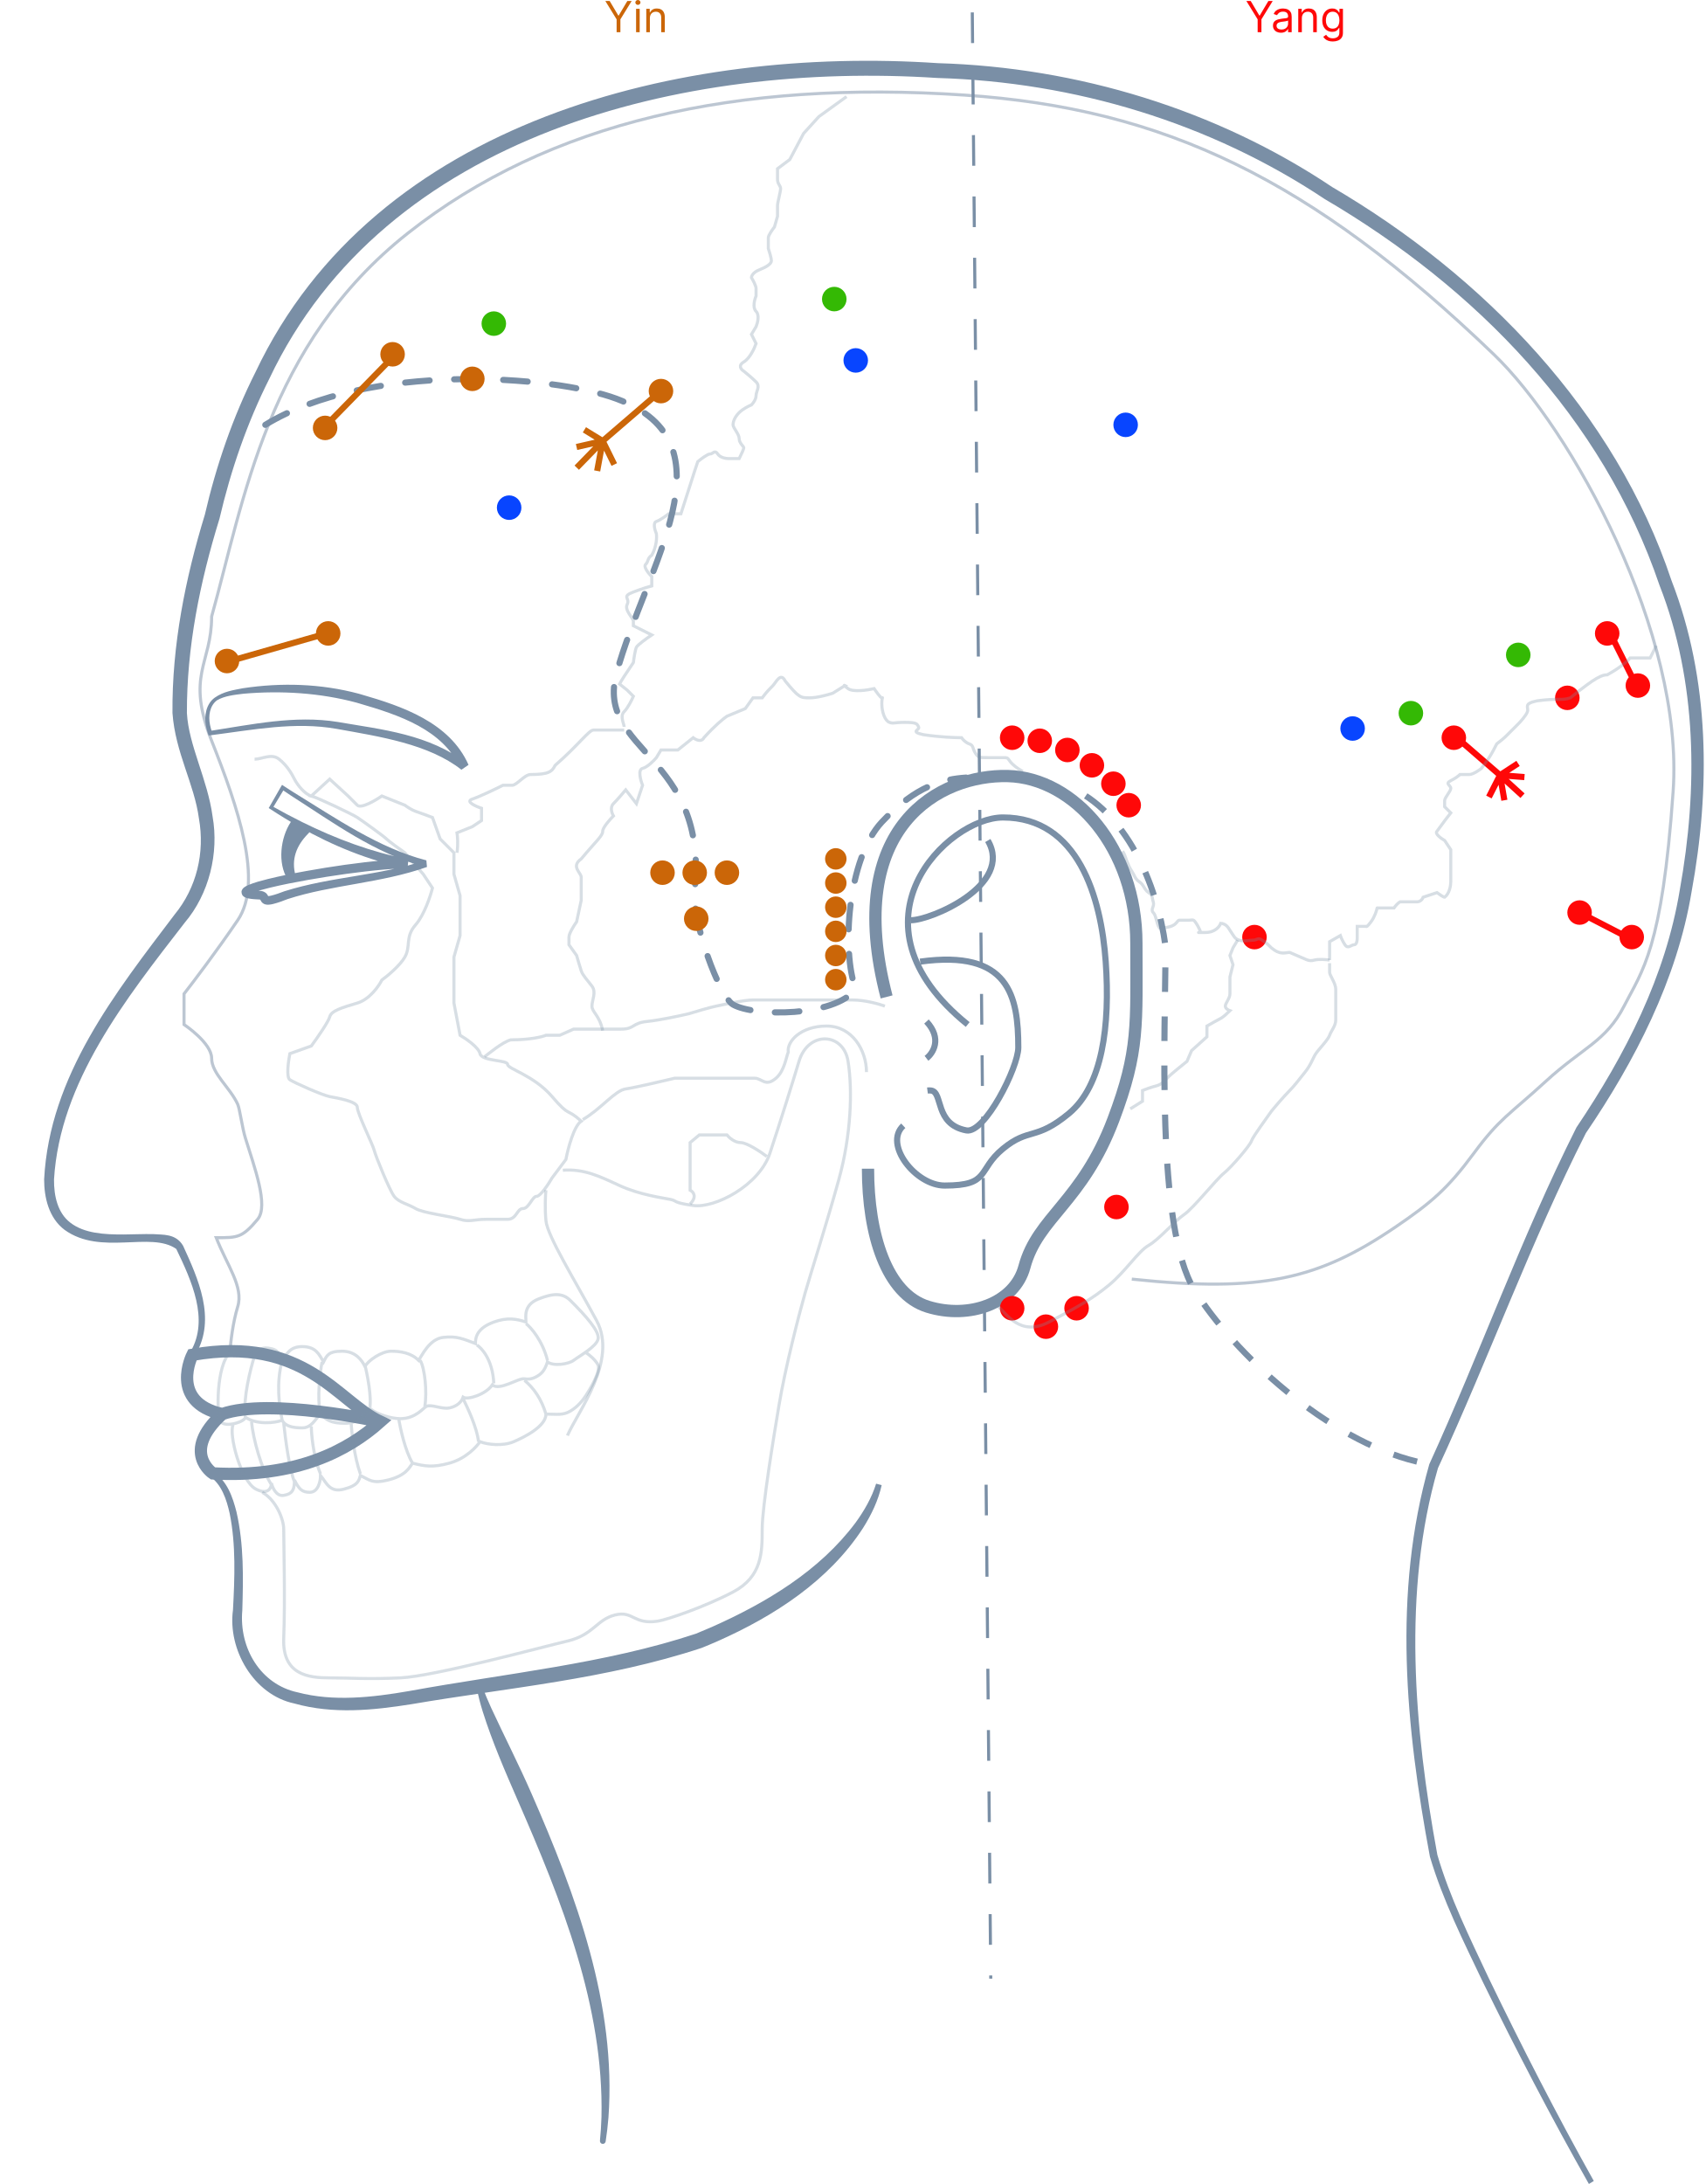
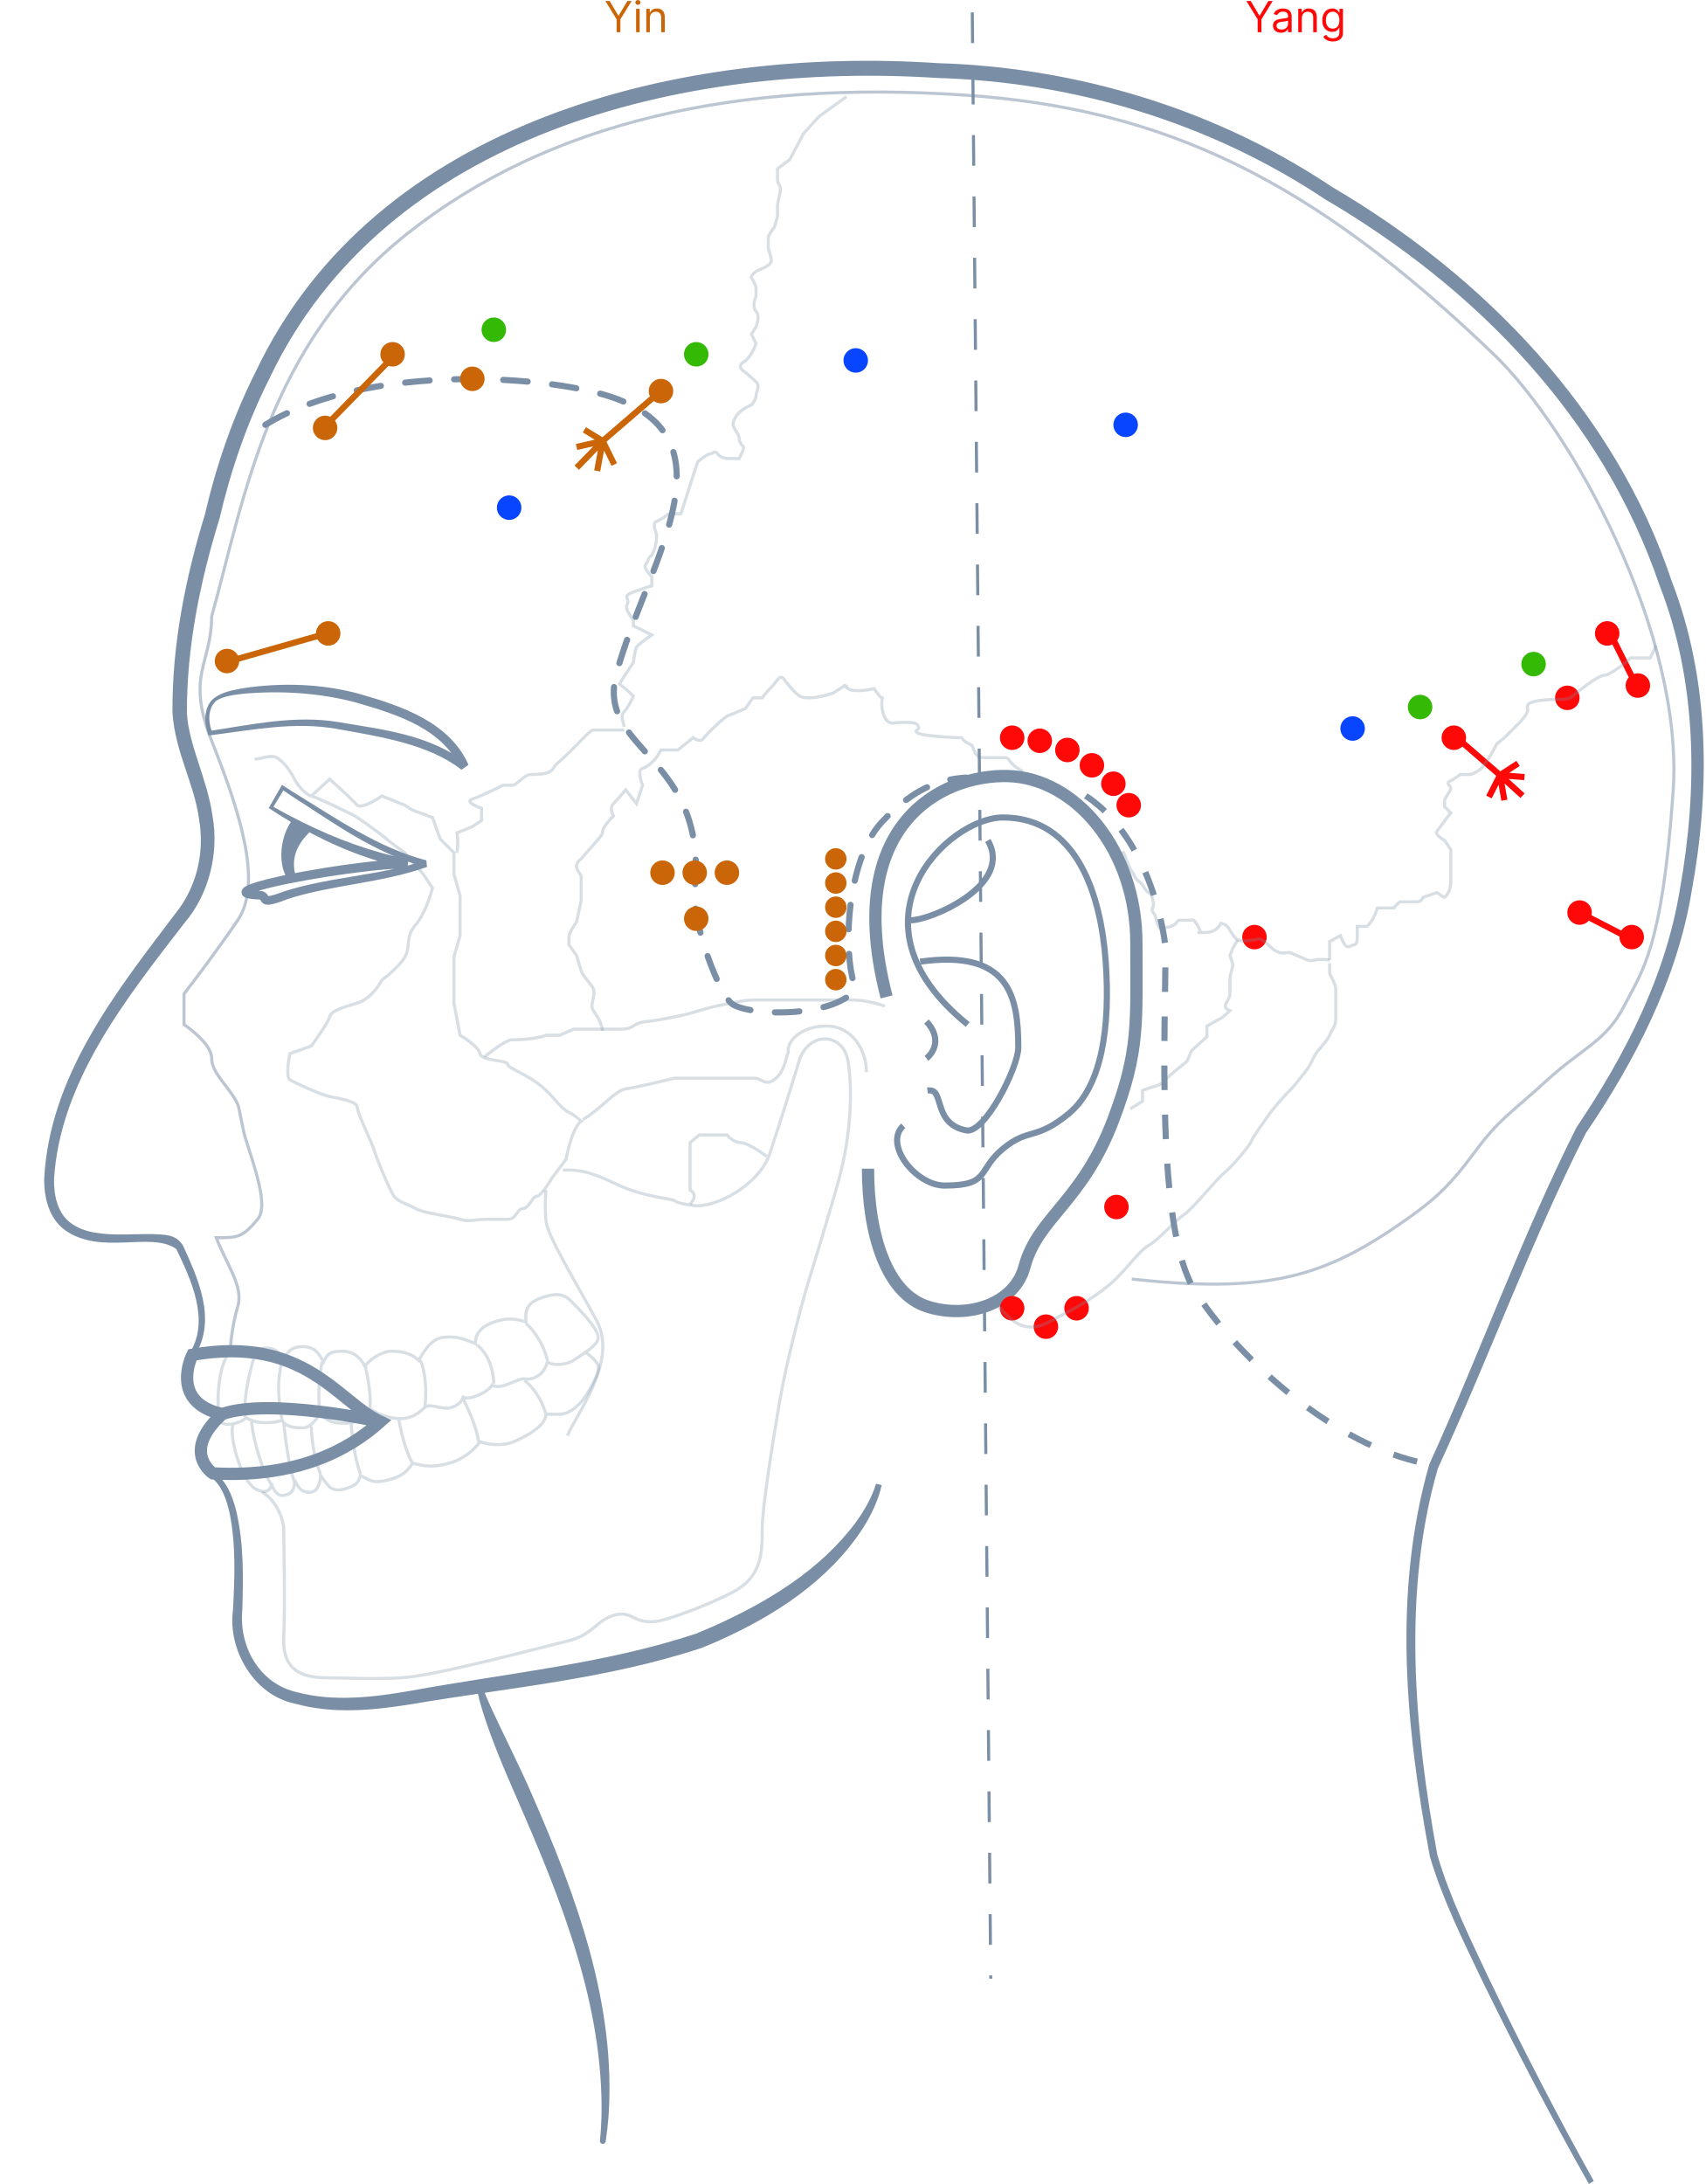
<svg xmlns="http://www.w3.org/2000/svg" width="556" height="712" viewBox="0 0 556 712" fill="none">
  <g id="Side">
    <g id="Eye organ">
      <path id="eye" d="M88.659 262.77C88.464 263.091 88.269 263.411 88.075 263.732C91.197 265.776 94.407 267.75 97.673 269.591C108.517 275.712 120.249 280.532 132.583 283.04L132.872 280.103C130.279 280.097 127.685 280.263 125.148 280.475C116.627 281.222 108.173 282.469 99.781 283.97C95.573 284.735 91.418 285.557 87.209 286.6C85.121 287.136 83.03 287.657 80.914 288.549C80.617 288.68 80.31 288.83 80.049 288.986C79.9 289.073 79.686 289.212 79.515 289.357C79.425 289.431 79.337 289.513 79.249 289.61C79.108 289.766 78.957 289.967 78.847 290.253C78.568 290.811 78.867 291.819 79.295 292.136C79.535 292.352 79.591 292.369 79.714 292.446C79.825 292.51 79.934 292.562 80.043 292.609C80.153 292.655 80.263 292.695 80.375 292.731C80.481 292.765 80.53 292.779 80.61 292.801C80.758 292.841 80.913 292.877 81.076 292.91C81.437 292.982 81.683 293.016 81.96 293.052C82.234 293.087 82.549 293.12 82.85 293.145C83.344 293.187 83.894 293.22 84.507 293.244C84.786 293.245 84.98 293.338 84.877 293.283C84.836 293.256 84.799 293.182 84.847 293.268C84.897 293.346 84.971 293.591 85.242 293.978C85.506 294.374 86.073 294.738 86.483 294.834C86.896 294.948 87.241 294.949 87.511 294.941C88.08 294.915 88.523 294.822 88.976 294.719C90.691 294.298 92.197 293.715 93.748 293.117C108.116 288.439 124.292 287.931 139.204 282.642L139.011 280.482C123.594 276.538 109.51 266.754 95.625 258.239C94.578 257.57 93.543 256.903 92.522 256.243L91.964 255.865L91.61 256.454C90.367 258.624 89.124 260.795 87.882 262.966C88.205 263.156 88.528 263.346 88.852 263.536C90.142 261.393 91.432 259.25 92.722 257.106L91.81 257.317C92.818 258.001 93.842 258.69 94.878 259.383C108.744 268.235 122.147 278.185 138.673 282.69L138.48 280.529C123.814 285.514 108.123 285.716 92.755 290.546C91.26 291.112 89.75 291.668 88.348 291.997C87.994 292.077 87.655 292.134 87.415 292.14C87.305 292.145 87.214 292.128 87.249 292.134C87.272 292.125 87.482 292.257 87.514 292.322C87.555 292.492 87.332 291.595 86.559 291.02C85.803 290.485 85.145 290.457 84.628 290.419C84.05 290.393 83.54 290.358 83.099 290.318C82.829 290.293 82.555 290.263 82.327 290.232C82.099 290.201 81.898 290.171 81.649 290.12C81.422 290.071 81.284 290.033 81.159 289.982C81.132 289.977 81.105 289.931 81.262 290.065C81.347 290.144 81.487 290.316 81.554 290.572C81.624 290.832 81.586 291.1 81.521 291.264C81.368 291.603 81.328 291.552 81.344 291.556C81.354 291.547 81.43 291.494 81.503 291.452C81.628 291.378 81.838 291.274 82.066 291.175C83.774 290.462 85.896 289.917 87.906 289.418C92.013 288.422 96.135 287.624 100.303 286.88C108.616 285.422 117.03 284.197 125.401 283.464C127.887 283.256 130.428 283.084 132.872 283.069L133.161 280.132C121.155 277.803 109.553 273.472 98.516 268.001C95.192 266.355 91.897 264.591 88.659 262.77ZM88.075 263.732L88.659 262.77L88.852 263.536L87.882 262.966L87.605 263.425L88.075 263.732Z" fill="#7A8FA6" />
      <path id="eye1" d="M100.926 271.292C99.064 269.886 97.201 268.48 95.339 267.074C95.155 267.379 94.985 267.671 94.808 267.981C91.379 273.183 90.486 281.408 93.735 286.597C93.889 286.901 94.045 287.19 94.209 287.486C95.016 287.148 95.822 286.809 96.629 286.471C96.543 286.171 96.467 285.883 96.392 285.585C94.839 280.127 96.673 275.708 100.324 271.926C100.524 271.71 100.719 271.506 100.926 271.292Z" fill="#7A8FA6" />
      <path id="eyebrow" d="M70.036 227.427C70.265 227.724 70.494 228.02 70.724 228.317C73.146 226.867 76.423 226.518 79.44 226.154C91.743 225.086 104.388 225.888 116.201 229.055C116.492 229.137 116.781 229.222 117.067 229.308C130.286 233.173 144.396 237.806 150.246 250.65L152.557 249.062C139.799 239.281 124.682 237.883 110.161 235.369C96.14 233.078 81.928 236.233 68.447 238.285L69.163 238.729C68.867 237.988 68.626 237.119 68.467 236.282C67.88 233.383 68.36 230.113 70.724 228.317C70.494 228.02 70.265 227.724 70.036 227.427C67.178 229.472 66.546 233.377 67.121 236.52C67.278 237.455 67.494 238.347 67.837 239.271L68.043 239.758L68.553 239.715C82.52 237.936 96.135 235.178 109.839 237.631C123.92 240.159 139.769 242.556 150.443 250.938L152.755 249.35C146.601 235.445 130.931 230.196 117.933 226.436C117.631 226.345 117.327 226.256 117.02 226.169C104.61 222.853 91.744 222.478 79.194 224.371C76.081 224.976 72.875 225.432 70.036 227.427ZM70.724 228.317L70.036 227.427L70.724 228.317Z" fill="#7A8FA6" />
    </g>
    <g id="Ear organ">
      <path id="Vector 6" d="M315.5 334C274 300.5 309 266.5 327 266.5C351.5 266.5 359 292.5 360.5 313.5C362 334.5 359.375 354 348.5 363C337.625 372 335.5 367.5 327 374.5C318.5 381.5 323 386.5 308 386.5C298.513 386.5 288 373 294.5 367" stroke="#7A8FA6" stroke-width="2" />
      <path id="Vector 8" d="M302.376 355.519C302.753 355.471 303.149 355.468 303.562 355.519C307.562 356.019 304.562 366.519 315.062 368.519C321.062 369.662 332 347.981 332 341.5C332 324.692 329 309.5 300 313.5" stroke="#7A8FA6" stroke-width="2" />
      <path id="ear" d="M289.062 325C274.5 269 306.852 252.461 328.562 253C350.272 253.539 370.5 276.645 370.5 307.5C370.5 333.923 371.5 342.5 363 365C352.836 391.904 338.342 396.822 334 413C330.784 424.984 315.938 430.153 302.5 426C289.062 421.847 283 402.481 283 381" stroke="#7A8FA6" stroke-width="4" />
      <path id="Vector 7" d="M297 300C303.5 300 330.562 288.519 322.062 274.019" stroke="#7A8FA6" stroke-width="2" />
      <path id="ear-part" d="M302.062 333.019C307.262 338.619 304.229 343.353 302.062 345.019" stroke="#7A8FA6" stroke-width="2" />
    </g>
    <g id="Hair lines">
      <path id="hair_line1" d="M86.5 138.5C120 118 180.099 122.229 201 130C240 144.5 210.5 184.5 201 219.5C194.04 245.143 231 246 226.5 290C225.432 300.446 234.659 325.019 239 327.5C246 331.5 272 331.5 279 322.5C274.333 310 276.3 280 287.5 268C298.7 256 307.667 254 315 253.5" stroke="#7A8FA6" stroke-width="2" stroke-linecap="round" stroke-dasharray="8 8" />
      <path id="hair_line2" d="M462 476.499C432.683 469.489 402.125 441.012 389.417 420.514C376.709 400.015 380 335.463 380 308.5C377.2 287.7 367 264.5 348.5 256.5" stroke="#7A8FA6" stroke-width="2" stroke-dasharray="8 8" />
      <path id="coronal_line" d="M317.003 4.043L323.02 645.052" stroke="#7A8FA6" stroke-dasharray="10 10" />
    </g>
    <path id="Yang" d="M406.358 0.318H407.77L410.594 5.071H410.713L413.537 0.318H414.949L411.27 6.304V10.5H410.037V6.304L406.358 0.318ZM417.634 10.679C417.15 10.679 416.71 10.588 416.316 10.405C415.922 10.22 415.608 9.953 415.376 9.605C415.144 9.254 415.028 8.83 415.028 8.332C415.028 7.895 415.115 7.54 415.287 7.268C415.459 6.993 415.69 6.778 415.978 6.622C416.266 6.466 416.585 6.35 416.933 6.274C417.284 6.195 417.637 6.132 417.991 6.085C418.455 6.026 418.832 5.981 419.12 5.951C419.412 5.918 419.624 5.863 419.756 5.787C419.892 5.711 419.96 5.578 419.96 5.389V5.349C419.96 4.859 419.826 4.478 419.558 4.206C419.292 3.934 418.89 3.798 418.349 3.798C417.789 3.798 417.35 3.921 417.032 4.166C416.714 4.411 416.49 4.673 416.361 4.952L415.247 4.554C415.446 4.09 415.711 3.729 416.043 3.47C416.377 3.208 416.742 3.026 417.136 2.923C417.534 2.817 417.925 2.764 418.31 2.764C418.555 2.764 418.837 2.794 419.155 2.854C419.476 2.91 419.786 3.028 420.085 3.207C420.386 3.386 420.636 3.656 420.835 4.017C421.034 4.378 421.134 4.862 421.134 5.469V10.5H419.96V9.466H419.901C419.821 9.632 419.688 9.809 419.503 9.998C419.317 10.187 419.07 10.348 418.762 10.48C418.454 10.613 418.078 10.679 417.634 10.679ZM417.812 9.625C418.277 9.625 418.668 9.534 418.986 9.352C419.307 9.169 419.549 8.934 419.712 8.646C419.877 8.357 419.96 8.054 419.96 7.736V6.662C419.911 6.722 419.801 6.776 419.632 6.826C419.466 6.872 419.274 6.914 419.055 6.95C418.84 6.983 418.629 7.013 418.424 7.04C418.222 7.063 418.058 7.083 417.932 7.099C417.627 7.139 417.342 7.204 417.077 7.293C416.815 7.38 416.603 7.51 416.44 7.686C416.281 7.858 416.202 8.094 416.202 8.392C416.202 8.8 416.353 9.108 416.654 9.317C416.959 9.522 417.345 9.625 417.812 9.625ZM424.448 5.906V10.5H423.275V2.864H424.409V4.057H424.508C424.687 3.669 424.959 3.357 425.323 3.122C425.688 2.884 426.159 2.764 426.735 2.764C427.252 2.764 427.705 2.87 428.093 3.082C428.48 3.291 428.782 3.609 428.997 4.037C429.213 4.461 429.32 4.998 429.32 5.648V10.5H428.147V5.727C428.147 5.127 427.991 4.66 427.68 4.325C427.368 3.987 426.941 3.818 426.397 3.818C426.023 3.818 425.688 3.899 425.393 4.062C425.101 4.224 424.871 4.461 424.702 4.773C424.533 5.084 424.448 5.462 424.448 5.906ZM434.547 13.523C433.98 13.523 433.493 13.45 433.085 13.304C432.678 13.162 432.338 12.973 432.066 12.737C431.798 12.505 431.584 12.257 431.425 11.992L432.359 11.335C432.465 11.474 432.6 11.633 432.762 11.812C432.924 11.995 433.147 12.152 433.428 12.285C433.713 12.421 434.086 12.489 434.547 12.489C435.163 12.489 435.672 12.339 436.073 12.041C436.474 11.743 436.675 11.276 436.675 10.639V9.088H436.575C436.489 9.227 436.366 9.4 436.207 9.605C436.052 9.807 435.826 9.988 435.531 10.147C435.24 10.303 434.845 10.381 434.348 10.381C433.732 10.381 433.178 10.235 432.688 9.943C432.2 9.652 431.814 9.227 431.529 8.67C431.247 8.114 431.107 7.438 431.107 6.642C431.107 5.86 431.244 5.179 431.519 4.599C431.794 4.015 432.177 3.565 432.668 3.246C433.158 2.925 433.725 2.764 434.368 2.764C434.865 2.764 435.259 2.847 435.551 3.013C435.846 3.175 436.071 3.361 436.227 3.57C436.386 3.775 436.509 3.944 436.595 4.077H436.714V2.864H437.848V10.719C437.848 11.375 437.699 11.909 437.401 12.32C437.106 12.734 436.708 13.037 436.207 13.229C435.71 13.425 435.157 13.523 434.547 13.523ZM434.507 9.327C434.978 9.327 435.375 9.219 435.7 9.004C436.025 8.788 436.272 8.478 436.441 8.074C436.61 7.67 436.695 7.186 436.695 6.622C436.695 6.072 436.612 5.586 436.446 5.165C436.28 4.745 436.035 4.415 435.71 4.176C435.385 3.938 434.984 3.818 434.507 3.818C434.01 3.818 433.596 3.944 433.264 4.196C432.936 4.448 432.689 4.786 432.523 5.21C432.361 5.634 432.28 6.105 432.28 6.622C432.28 7.152 432.363 7.621 432.528 8.029C432.697 8.433 432.946 8.752 433.274 8.984C433.606 9.212 434.017 9.327 434.507 9.327Z" fill="#FF0808" />
    <path id="Yin" d="M197.358 0.318H198.77L201.594 5.071H201.713L204.537 0.318H205.949L202.27 6.304V10.5H201.037V6.304L197.358 0.318ZM207.384 10.5V2.864H208.558V10.5H207.384ZM207.981 1.591C207.752 1.591 207.555 1.513 207.389 1.357C207.227 1.201 207.146 1.014 207.146 0.795C207.146 0.577 207.227 0.389 207.389 0.234C207.555 0.078 207.752 0 207.981 0C208.21 0 208.405 0.078 208.568 0.234C208.733 0.389 208.816 0.577 208.816 0.795C208.816 1.014 208.733 1.201 208.568 1.357C208.405 1.513 208.21 1.591 207.981 1.591ZM211.88 5.906V10.5H210.707V2.864H211.84V4.057H211.94C212.119 3.669 212.39 3.357 212.755 3.122C213.12 2.884 213.59 2.764 214.167 2.764C214.684 2.764 215.136 2.87 215.524 3.082C215.912 3.291 216.214 3.609 216.429 4.037C216.644 4.461 216.752 4.998 216.752 5.648V10.5H215.579V5.727C215.579 5.127 215.423 4.66 215.112 4.325C214.8 3.987 214.372 3.818 213.829 3.818C213.454 3.818 213.12 3.899 212.825 4.062C212.533 4.224 212.303 4.461 212.134 4.773C211.964 5.084 211.88 5.462 211.88 5.906Z" fill="#CB6608" />
    <g id="extra-lumbar-point">
-       <circle id="I-yang" cx="460" cy="232.5" r="4" fill="#34B904" />
-       <path id="H-yang" d="M499 213.5C499 215.709 497.209 217.5 495 217.5C492.791 217.5 491 215.709 491 213.5C491 211.291 492.791 209.5 495 209.5C497.209 209.5 499 211.291 499 213.5Z" fill="#34B904" />
-       <circle id="H-yin" cx="161" cy="105.5" r="4" fill="#34B904" />
-       <path id="I-yin" d="M276 97.5C276 99.709 274.209 101.5 272 101.5C269.791 101.5 268 99.709 268 97.5C268 95.291 269.791 93.5 272 93.5C274.209 93.5 276 95.291 276 97.5Z" fill="#34B904" />
+       <circle id="I-yang" cx="463" cy="230.5" r="4" fill="#34B904" />
+       <path id="H-yang" d="M504 216.5C504 218.709 502.209 220.5 500 220.5C497.791 220.5 496 218.709 496 216.5C496 214.291 497.791 212.5 500 212.5C502.209 212.5 504 214.291 504 216.5Z" fill="#34B904" />
+       <circle id="H-yin" cx="161" cy="107.5" r="4" fill="#34B904" />
+       <path id="I-yin" d="M231 115.5C231 117.709 229.209 119.5 227 119.5C224.791 119.5 223 117.709 223 115.5C223 113.291 224.791 111.5 227 111.5C229.209 111.5 231 113.291 231 115.5Z" fill="#34B904" />
    </g>
    <g id="ear-points">
      <circle id="extra-ear-yin" cx="279" cy="117.5" r="4" fill="#0845FF" />
      <circle id="extra-ear-yang" cx="367" cy="138.5" r="4" fill="#0845FF" />
      <circle id="ear-yang" cx="441" cy="237.5" r="4" fill="#0845FF" />
      <circle id="ear-yin" cx="166" cy="165.5" r="4" fill="#0845FF" />
    </g>
    <g id="basic-yang">
      <g id="G3-yang">
        <circle id="G1-yang" cx="330" cy="426.5" r="4" fill="#FF0808" />
        <path id="G2-yang" d="M345 432.5C345 434.709 343.209 436.5 341 436.5C338.791 436.5 337 434.709 337 432.5C337 430.291 338.791 428.5 341 428.5C343.209 428.5 345 430.291 345 432.5Z" fill="#FF0808" />
        <path id="G3-yang_2" d="M355 426.5C355 428.709 353.209 430.5 351 430.5C348.791 430.5 347 428.709 347 426.5C347 424.291 348.791 422.5 351 422.5C353.209 422.5 355 424.291 355 426.5Z" fill="#FF0808" />
      </g>
      <circle id="F-yang" cx="364" cy="393.5" r="4" fill="#FF0808" />
      <g id="D1-6-yang">
        <path id="D6-yang" d="M372 262.5C372 264.709 370.209 266.5 368 266.5C365.791 266.5 364 264.709 364 262.5C364 260.291 365.791 258.5 368 258.5C370.209 258.5 372 260.291 372 262.5Z" fill="#FF0808" />
        <path id="D5-yang" d="M367 255.5C367 257.709 365.209 259.5 363 259.5C360.791 259.5 359 257.709 359 255.5C359 253.291 360.791 251.5 363 251.5C365.209 251.5 367 253.291 367 255.5Z" fill="#FF0808" />
        <circle id="D4-yang" cx="356" cy="249.5" r="4" fill="#FF0808" />
        <path id="D3-yang" d="M352 244.5C352 246.709 350.209 248.5 348 248.5C345.791 248.5 344 246.709 344 244.5C344 242.291 345.791 240.5 348 240.5C350.209 240.5 352 242.291 352 244.5Z" fill="#FF0808" />
        <circle id="D2-yang" cx="339" cy="241.5" r="4" fill="#FF0808" />
        <circle id="D1-yang" cx="330" cy="240.5" r="4" fill="#FF0808" />
      </g>
      <circle id="D-yang" cx="409" cy="305.5" r="4" fill="#FF0808" />
      <path id="c---yang" d="M475.082 240.593L489.063 252.709M496.394 259.405L489.063 252.709M490.475 260.892L489.063 252.709M489.063 252.709L497.023 253.334M489.063 252.709L485.437 259.834M489.063 252.709L494.932 248.876" stroke="#FF0808" stroke-width="2" />
      <circle id="C-yang" cx="474" cy="240.5" r="4" fill="#FF0808" />
      <g id="E-yang">
        <circle id="E12-yang" cx="532" cy="305.5" r="4" fill="#FF0808" />
        <path id="e---yang" d="M516 298L531.5 306" stroke="#FF0808" stroke-width="2" />
        <circle id="E1-yang" cx="515" cy="297.5" r="4" fill="#FF0808" />
      </g>
      <path id="B-yang" d="M515 227.5C515 229.709 513.209 231.5 511 231.5C508.791 231.5 507 229.709 507 227.5C507 225.291 508.791 223.5 511 223.5C513.209 223.5 515 225.291 515 227.5Z" fill="#FF0808" />
      <circle id="A8-yang" cx="524" cy="206.5" r="4" fill="#FF0808" />
      <circle id="A1-yang" cx="534" cy="223.5" r="4" fill="#FF0808" />
      <path id="a---yang" d="M526 208.5L533 222.5" stroke="#FF0808" stroke-width="2" />
    </g>
    <g id="basic-yin">
      <circle id="G3-yin" cx="237" cy="284.5" r="4" fill="#CB6608" />
      <path id="G2-yin" d="M230.5 284.5C230.5 286.709 228.709 288.5 226.5 288.5C224.291 288.5 222.5 286.709 222.5 284.5C222.5 282.291 224.291 280.5 226.5 280.5C228.709 280.5 230.5 282.291 230.5 284.5Z" fill="#CB6608" />
      <circle id="G1-yin" cx="216" cy="284.5" r="4" fill="#CB6608" />
      <circle id="E1-yin" cx="107" cy="206.5" r="4" fill="#CB6608" />
      <path id="e---yin" d="M75 215.5L90.75 211L106.5 206.5" stroke="#CB6608" stroke-width="2" />
      <circle id="E12-yin" cx="74" cy="215.5" r="4" fill="#CB6608" />
      <circle id="D-yin" cx="227" cy="299.5" r="4" fill="#CB6608" />
      <path id="c---yin" d="M213.919 128.769L196.5 143.77M188.041 152.463L196.5 143.77M187.976 145.722L196.5 143.77M196.5 143.77L194.698 153.527M196.5 143.77L190.533 140.122M196.5 143.77L200.279 151.44" stroke="#CB6608" stroke-width="2" />
      <circle id="C-yin" cx="215.5" cy="127.5" r="4" fill="#CB6608" />
      <circle id="B-yin" cx="154" cy="123.5" r="4" fill="#CB6608" />
      <g id="Group 3">
        <circle id="YNSA-A1-yin" cx="106" cy="139.5" r="4" fill="#CB6608" />
        <path id="a---yin" d="M127.5 117L106 139" stroke="#CB6608" stroke-width="2" />
        <circle id="YNSA-A8-yin" cx="128" cy="115.5" r="4" fill="#CB6608" />
      </g>
      <g id="D1-6-yin">
        <circle id="D6-yin" cx="272.5" cy="319.375" r="3.5" fill="#CB6608" />
        <circle id="D5-yin" cx="272.5" cy="311.5" r="3.5" fill="#CB6608" />
        <circle id="D4-yin" cx="272.5" cy="303.625" r="3.5" fill="#CB6608" />
        <circle id="D3-yin" cx="272.5" cy="295.75" r="3.5" fill="#CB6608" />
        <circle id="D2-yin" cx="272.5" cy="287.875" r="3.5" fill="#CB6608" />
        <circle id="D1-yin" cx="272.5" cy="280" r="3.5" fill="#CB6608" />
      </g>
    </g>
    <g id="silouette">
      <path id="lips" d="M72.421 461.007C87.797 455.555 124 463.485 124 463.485M124 463.485C110.076 457.042 99.493 435.234 62.733 441.677C62.733 441.677 54.935 457.042 72.421 461.007C58.834 473.398 69.417 480.337 69.417 480.337C96.708 481.824 113.418 472.902 124 463.485Z" stroke="#7A8FA6" stroke-width="4" />
      <path id="silouette_2" d="M287.457 484.16C286.852 484.003 286.248 483.846 285.643 483.689C284.211 488.285 281.751 492.542 278.903 496.456C267.202 512.099 249.874 522.487 232.072 530.412C230.333 531.177 228.669 531.879 226.901 532.595C197.306 542.418 164.827 545.538 133.435 551.285C121.295 553.396 108.622 554.787 97.013 551.71C84.953 549.133 77.9 537.27 78.999 525.008C79.322 514.366 79.531 503.553 77.112 492.93C75.876 488.091 74.095 482.727 69.384 479.706C69.052 480.235 68.72 480.765 68.388 481.294C72.195 483.835 73.862 488.777 74.891 493.437C76.946 503.649 76.516 514.332 75.957 524.866C74.213 537.612 82.584 552.52 95.959 555.349C108.653 558.917 121.698 557.558 134.181 555.575C165.631 550.195 197.584 547.537 228.775 537.228C230.589 536.495 232.298 535.775 234.087 534.988C252.375 526.857 270.21 515.377 281.384 498.142C284.095 493.836 286.345 489.175 287.457 484.16Z" fill="#7A8FA6" />
      <path id="silouette_3" d="M62.199 440.513C62.733 440.838 63.267 441.162 63.801 441.487C70.626 429.891 64.508 416.678 59.693 406.125C57.305 402.074 53.087 402.593 49.977 402.328C46.716 402.261 43.503 402.434 40.342 402.451C34.107 402.476 27.474 402.145 22.891 398.568C18.834 395.441 17.549 389.931 17.611 384.5C19.528 352.751 40.906 325.749 60.239 300.785C68.174 291.428 71.439 278.113 69.302 266.134C67.687 254.137 61.51 243.004 60.938 232.458C60.866 210.98 65.179 189.773 71.536 169.173L71.579 169.013C75.272 153.215 80.558 137.868 87.803 123.486C125.497 43.797 222.864 20.022 305.583 25.421C350.399 26.713 394.517 40.017 431.883 64.882C481.213 93.822 522.482 136.137 541.041 190.764C553.334 222.086 553.636 257.035 547.668 290.116C543.04 318.271 529.983 343.757 513.961 367.578C495.863 403.58 482.555 441.123 466.004 477.333C453.982 519.464 458.332 563.236 466.202 605.3C470.436 619.583 477.064 632.69 483.356 645.933C494.315 668.299 505.729 690.291 518.034 711.99C518.566 711.663 519.099 711.337 519.632 711.01C507.557 689.43 496.209 667.286 485.407 644.943C479.213 631.751 472.623 618.443 468.626 604.681C461.015 563.479 457.175 518.635 468.824 478.626C485.54 442.45 499.239 404.521 517.039 369.422C532.985 345.963 546.748 319.439 551.498 290.81C557.658 257.282 557.534 221.566 544.959 189.236C526.591 134.125 483.681 89.879 434.386 61.004C396.564 35.684 351.197 21.92 305.786 20.59C222.553 14.984 122.285 38.991 83.337 121.237C75.889 136.023 70.496 151.759 66.762 167.892L66.805 167.732C60.413 188.589 56.039 210.438 56.231 232.458C57.178 245.443 63.338 255.497 64.856 266.819C66.846 277.94 64.114 289.413 56.93 298.142C37.67 323.591 16.123 350.718 14.389 384.5C14.39 390.325 15.863 397.022 21.047 400.935C32.858 409.476 49.154 401.304 57.476 407.171C62.499 417.619 68.197 430.108 62.199 440.513Z" fill="#7A8FA6" />
      <path id="neck-front" d="M157.268 549.773C157.191 549.546 157.037 549.348 156.828 549.226C156.618 549.105 156.372 549.068 156.14 549.126C155.908 549.184 155.708 549.332 155.58 549.538C155.452 549.744 155.41 549.991 155.449 550.227C155.449 550.227 155.449 550.227 155.449 550.227C155.885 552.808 156.585 555.37 157.358 557.891C160.501 567.877 164.661 577.436 168.768 586.855C183.154 619.772 196.891 654.06 196.103 690.212C196.024 692.768 195.86 695.333 195.605 697.881C195.58 698.125 195.649 698.371 195.801 698.566C195.953 698.76 196.174 698.887 196.418 698.918C196.661 698.949 196.907 698.882 197.103 698.732C197.298 698.582 197.427 698.361 197.465 698.119C197.465 698.119 197.465 698.119 197.465 698.119C197.864 695.542 198.166 692.94 198.377 690.34C201.037 653.469 187.803 617.884 173.345 584.843C169.218 575.379 164.462 566.111 160.163 556.828C159.1 554.483 158.075 552.124 157.268 549.773Z" fill="#7A8FA6" />
    </g>
    <g id="sutures">
      <path id="Vector 53" d="M83 247.5C85.5 247.5 88.5 245.5 91 247.5C93.5 249.5 95 252 96 254C97 256 99.5 259 101.5 259.5M101.5 259.5C103.5 260 115 265.5 116.5 266.5C118 267.5 125 272.5 126 273.5C126.8 274.3 130.333 276.833 132 278L138 285L141 289.5C140.333 292.167 138.3 298.3 135.5 301.5C132 305.5 134 308.5 132 312C130.4 314.8 126.333 318.167 124.5 319.5C123.5 321.5 120.5 325.8 116.5 327C111.5 328.5 108 329.5 107.5 331.5C107.1 333.1 103.333 338.5 101.5 341L94.5 343.5C94 346 93.3 351.2 94.5 352C96 353 105 357 107.5 357.5C110 358 116.5 359 116.5 361C116.5 363 121.5 373 122 375C122.5 377 127 388 128.5 390C130 392 133 392.5 135.5 394C138 395.5 147 396.5 150 397.5C153 398.5 154.5 397.5 158.5 397.5C162.5 397.5 162.5 397.5 165.5 397.5C168.5 397.5 168.5 394 170.5 394C172.5 394 173.5 390 175 390C176.2 390 178.833 386 180 384L184.5 378C185.167 374.5 187.1 367.1 189.5 365.5C184.5 361 186 364.5 180 357.5C174 350.5 165.5 348.5 165.5 347C165.5 345.5 157 346 156.5 343.5C156.1 341.5 152 338.667 150 337.5L148 327V317.5V312L150 305V297V292L148 285V278L143.5 273.5L141 266.5C139.667 266 136.7 264.9 135.5 264.5C134.3 264.1 132.667 263 132 262.5L124.5 259.5C122.333 261 117.7 263.7 116.5 262.5C115.3 261.3 114 260 113.5 259.5L107.5 254L101.5 259.5Z" stroke="#7A8FA6" stroke-opacity="0.3" />
      <path id="Vector 54" d="M158 344.5C159.333 343.5 163.7 339.8 166.5 339C172.9 339 176.833 338 178 337.5H182.5L187 335.5H195.5C196.333 335.5 198.9 335.5 202.5 335.5C207 335.5 206 333.5 211 333C215 332.6 221.667 331.167 224.5 330.5C226.667 329.833 231.5 328.4 233.5 328C236 327.5 242.5 326 245.5 326C248.5 326 252.5 326 254 326C255.5 326 257 326 263 326C269 326 268.5 326 271 326C273.5 326 273 326 278 326C282 326 286.667 327.333 288.5 328" stroke="#7A8FA6" stroke-opacity="0.3" />
      <path id="Vector 55" d="M190 365C196 361.5 200.5 355.5 204 355C206.8 354.6 215.833 352.5 220 351.5C220.5 351.5 221.8 351.5 223 351.5C224.2 351.5 230.833 351.5 234 351.5H241C241.833 351.5 244 351.5 246 351.5C248.5 351.5 249.5 354.5 253 351.5C255.8 349.1 256.333 344.5 257 343C256.5 339.5 261.1 334.5 269.5 334.5C277.9 334.5 282.5 342.5 282.5 349.5" stroke="#7A8FA6" stroke-opacity="0.3" />
      <path id="Vector 56" d="M185 468C188.5 460 201.5 443.5 194.5 430.5C187.5 417.5 178.5 403 178 398C177.6 394 177.833 389 178 388" stroke="#7A8FA6" stroke-opacity="0.3" />
      <path id="Vector 57" d="M183.5 381.5C190.5 381 195.5 383.5 202 386.5C208.5 389.5 216 390.5 218.5 391C221 391.5 219 392 226 393C233 394 247.5 386.5 251 376C254.5 365.5 258.825 351.585 260.5 346C263.5 336 275 336.5 276.5 346C278 355.5 277.5 370 273.5 384.5C269.5 399 264.5 414.5 262.5 421.5C260.5 428.5 256 446 254 458C252.436 467.384 248.5 491 248.5 498.5C248.5 506 248.5 514 239 519C229.761 523.863 217.465 528.044 214.5 528.5C206.5 529.731 206.5 525 200.5 526.5C194.5 528 193.5 533 185 535C176.5 537 141.5 546.5 130.5 547C119.5 547.5 114.5 547 107.5 547C100.5 547 92 546 92.5 534C93 522 92.5 502.5 92.5 498.5C92.5 495.3 90 489 85.5 486.5" stroke="#7A8FA6" stroke-opacity="0.3" />
      <path id="Vector 58" d="M149 278C149.4 275.2 149.167 272.5 149 271.5L154 269.5L157 267.5V263.5C155 262.833 151.6 261.3 154 260.5C156.4 259.7 161.667 257.167 164 256C164.5 256 165.8 256 167 256C168.5 256 171 252.5 173 252.5C179 252.5 180 251.5 181 249.5C188.5 243 192 238 193.5 238C194.7 238 197 238 198 238H203.5" stroke="#7A8FA6" stroke-opacity="0.3" />
      <path id="Vector 59" d="M203.5 237C203.5 236 202 233.5 203.5 232C204.7 230.8 206 228.167 206.5 227L204.5 225L202 223C202.167 222.667 202.7 221.7 203.5 220.5C204.3 219.3 205.833 217 206.5 216C206.667 214.667 207.1 211.8 207.5 211C207.9 210.2 211 208 212.5 207L209.5 205.5L206.5 204C206.5 203.833 206.5 203.3 206.5 202.5C206.5 201.5 203.5 199 204.5 197C205.5 195 202.5 194.5 206.5 193C209.7 191.8 211.833 191.167 212.5 191V188C211.5 187 209.7 184.8 210.5 184C211.5 183 211 182 212.5 181C214.1 178.2 214.167 175.167 214 174C213.5 172.833 212.8 170.4 214 170C215.2 169.6 217.167 168.167 218 167.5H222L226.5 153.5L227.5 150.5C228.5 149.667 230.7 148 231.5 148C232.5 148 233 146.5 234 148C234.8 149.2 236.667 149.5 237.5 149.5H241C241.5 148.5 242.5 146.4 242.5 146C242.5 145.5 241 144.5 241 143C241 141.5 239 139.5 239 138.5C239 137.5 239.5 136 241 134.5C242.2 133.3 244.167 132.333 245 132C245.5 131.5 246.5 130.2 246.5 129C246.5 127.5 248 126 246.5 124.5C245.3 123.3 243.333 121.667 242.5 121C241.667 120.5 240.5 119.2 242.5 118C244.5 116.8 246 113.5 246.5 112L245 109L246.5 106.5C247 105.333 247.7 102.7 246.5 101.5C245.3 100.3 246 97.667 246.5 96.5C246.5 96 246.5 94.8 246.5 94C246.5 93.2 245.5 91.333 245 90.5C245 90 245.5 88.8 247.5 88C250 87 251.5 86 251.5 85C251.5 84.2 250.833 82 250.5 81C250.5 80.167 250.5 78.3 250.5 77.5C250.5 76.7 251.833 74.833 252.5 74L253.5 70.5C253.5 69.667 253.5 67.8 253.5 67C253.5 66 254.5 62.5 254.5 61.5C254.5 60.5 253.5 60 253.5 58.5C253.5 57.3 253.5 55.667 253.5 55L257.5 52L262 43.5L267 38L276 31.5" stroke="#7A8FA6" stroke-opacity="0.3" />
      <path id="Vector 60" d="M196.5 336C195.5 331 193 330 193 328C193 326 194.5 323.5 193 321.5C191.5 319.5 190 318 189.5 316.5C189.1 315.3 188.333 312.667 188 311.5L185.5 308C185.5 307.667 185.5 306.7 185.5 305.5C185.5 304.3 187.167 301.667 188 300.5L189.5 293.5C189.5 291.5 189.5 287.2 189.5 286C189.5 284.5 186 282.5 189.5 280C194.5 274 196.5 272.5 196.5 271C196.5 269.8 198.833 267.167 200 266C199.5 265.167 198.8 263.2 200 262C201.2 260.8 203.167 258.5 204 257.5L207.5 262L209.5 256C208.833 254.333 207.9 250.9 209.5 250.5C211.1 250.1 213.167 248 214 247L215.5 244.5H221L226 240.5C226.833 241.167 228.7 242.1 229.5 240.5C233.1 236.5 236 234.167 237 233.5L243 231L245.5 227.5H248.5C250 225.5 251 224.5 252 223.5C253 222.5 254.5 219 256 222C260.5 227.5 261 227.5 264 227.5C266.4 227.5 270 226.5 271.5 226L275.5 223.5C275.167 223.333 274.9 223.3 276.5 224.5C278.1 225.7 282.833 225 285 224.5C285.667 225.5 287.1 227.5 287.5 227.5C288 227.5 287.5 227 287.5 229.5C287.5 232 288.5 235 290 235.5C291.5 236 291 235.5 295 235.5C299 235.5 299 236 299.5 237C300 238 296.5 238.5 301 239.5C306.2 240.3 311.5 240.5 313.5 240.5C313.833 241 314.8 242.1 316 242.5C317.5 243 317 244 318 245.5C319 247 319 247 322.5 247C326 247 326 247 327.5 247C329 247 328.5 247.5 330 249C331.2 250.2 332.833 251.167 333.5 251.5" stroke="#7A8FA6" stroke-opacity="0.3" />
      <path id="Vector 61" d="M366 277.5C367 279 367 280 367.5 281C368 282 368 282.5 369 284C370 285.5 370 286.5 371.5 287.5C373 288.5 373 290 374.5 291C376 292 375.5 292.5 376 294C376.5 295.5 375 296.5 376 297.5C377 298.5 377 301 378 302.5C384 302.5 383.5 300 384.5 300C385.5 300 386 300 387.5 300C389 300 389 299.5 390 301C390.8 302.2 391.333 303.5 391.5 304C390.667 304 389.8 304 393 304C396.2 304 397.667 302 398 301C398.5 301 399.7 301.3 400.5 302.5C402.5 305.5 402.5 306 404 306.5C405.5 307 407 306.5 408.5 306.5C410 306.5 410 305.5 411.5 306.5C413 307.5 413 307.5 414.5 309C417.5 311.5 419 310.5 420.5 310.5C426.5 313 426.5 313.5 428.5 313C430.1 312.6 432.5 312.833 433.5 313" stroke="#7A8FA6" stroke-opacity="0.3" />
      <path id="Vector 62" d="M433.5 313V309.5V307L437 305C437.167 305.5 437.7 306.8 438.5 308C439.5 309.5 440.5 308 441.5 308C442.3 308 442.5 306.667 442.5 306V302H444H445.5C445.5 302.167 445.8 302.1 447 300.5C448.2 298.9 448.833 296.833 449 296C448.833 296 448.9 296 450.5 296C452.1 296 453.833 296 454.5 296C454.833 295.5 455.7 294.4 456.5 294C459 294 460.5 294 462 294C463.2 294 463.833 293 464 292.5L468.5 291C469.167 291.5 470.6 292.5 471 292.5C472.6 291.3 473 288.667 473 287.5V285V282V279V277L471 274C469.833 273.333 467.7 271.8 468.5 271C470.5 268.2 472.333 265.833 473 265L471 263C471 262.667 471 261.8 471 261C471 260 473 258 473 257C473 256 471 255.5 473 254.5C474.6 253.7 475.667 252.833 476 252.5C476.5 252.5 477.8 252.5 479 252.5C480.2 252.5 482.167 251.167 483 250.5C483.5 249.833 484.7 248.2 485.5 247C486.3 245.8 487.5 243.5 488 242.5C488.667 242 490.2 240.8 491 240C491.8 239.2 494 237 495 236C495.833 235.167 497.6 233.2 498 232C498.5 230.5 496.5 229.5 501 228.5C508 227.5 509 228.5 512 227.5C520.5 220.5 522.5 220 524 220C528.4 217.6 530.833 215.333 531.5 214.5H538L540 210.5" stroke="#7A8FA6" stroke-opacity="0.3" />
      <path id="Vector 63" d="M368.5 361.5L372.5 359V355.5C373.333 355.167 375.4 354.4 377 354C379 353.5 380 352 381 351C381.8 350.2 385.333 347.333 387 346L388.5 342.5L393.5 338V334.5C394.667 333.833 397.2 332.4 398 332C398.8 331.6 400.333 330.167 401 329.5C400.5 329.333 399.5 328.8 399.5 328C399.5 327 401 325.5 401 324C401 322.8 401 319.833 401 318.5L402 314.5L401 311.5L402 309L403.5 306.5" stroke="#7A8FA6" stroke-opacity="0.3" />
      <path id="Vector 64" d="M325.5 426C328 428 332.5 436 342 431C351.5 426 356 423.5 361.5 419C367 414.5 371 408 374.5 406C378 404 383 398 386 396C389 394 396.5 384.5 399 382.5C401.5 380.5 407.5 373.5 408 372C408.5 370.5 413 364.5 414 363C415 361.5 419 357 420.5 355.5C422 354 423.5 352 425.5 349.5C427.5 347 428 345 429 343.5C430 342 433 339 433.5 337.5C434 336 435.5 334.5 435.5 332.5C435.5 330.5 435.5 328 435.5 326.5C435.5 325 435.5 324.5 435.5 322.5C435.5 320.5 433.5 318 433.5 317C433.5 316.2 433.5 314.667 433.5 314" stroke="#7A8FA6" stroke-opacity="0.3" />
      <path id="Vector 65" d="M225 392.5C227.4 390.1 226 388.5 225 388C225 387.667 225 386.7 225 385.5C225 384.3 225 381.667 225 380.5C225 379.833 225 378.2 225 377C225 375.8 225 373.5 225 372.5L228 370H237C237.667 370.833 239.5 372.5 241.5 372.5C243.5 372.5 248 375.5 250 377" stroke="#7A8FA6" stroke-opacity="0.3" />
      <path id="teeth" d="M92 443.5C91 441.5 91 440 87.5 439.5C84.976 439.139 84 440.5 83 441.5C82 439.5 76.688 439.5 75 441C70.5 445 70.5 461.5 72 463.5C73.5 465.5 80 463.5 80 462C83.5 464.5 89.5 464 92 463M92 443.5C93.5 441.5 94.469 439 98.5 439C103 439 104 441.5 105.5 444C106.5 442 107 440.5 111.5 440.5C116 440.5 118 443.5 119 445.5C120 443.5 124.5 440.5 127.5 440.5C130.5 440.5 134 441 136.5 443.5C137.5 442 140 436.5 144.5 436C149 435.5 151 436.5 155 438C155 436 155.5 433 161 431C165.5 429.364 168.5 430 171.5 431C171.5 429.5 170.5 425.5 175.5 423.5C180.5 421.5 183.5 421.5 186 424C191.025 429.025 195.5 434 195 436.5C194.5 439 189 442 187 443.5C185.4 444.7 180.5 445.5 178.5 444C177.5 447 176.5 448 174.5 449C173.158 449.671 172 449.667 171 449.5C169 449.167 163 453.5 160.5 451.5C158.5 454.5 152.5 456.5 151 455.5C150.5 457 149 458.5 146.5 459C144.049 459.49 140.612 457.694 139 458.5C138 459 135.5 462.5 130.5 462.5C127.459 462.5 123 461 121 459.5C119 461 117.028 464 112.5 464C108 464 106.5 463 104.5 461M92 443.5C90 451 91 458 92 463M104.5 461C102.5 463 101.5 465.5 98.5 465.5C95.5 465.5 93 465 92 463M104.5 461C103.3 455.8 104.333 447.5 105 444M76 464.5C74.5 467.5 78.5 483 83.5 485.5C87.5 487.5 88.5 485 88.5 483.5C88.833 485 90.1 487.9 92.5 487.5C95.5 487 96 485.5 96 482.5C97.5 485.5 98.5 486.5 101 486.5C103.693 486.5 104.5 483 104.5 481C106.5 483.5 107.5 486.625 112 485.5C117 484.25 117 482.5 117.5 481C120.5 482.5 121.436 483.766 126.5 482.5C132.5 481 133.5 478.333 134.5 477M134.5 477C138.5 478 141 478.5 146.5 477C152 475.5 155.5 471.5 156.5 470C159 471 164 471.5 167.5 470C171 468.5 178 465 178 461M134.5 477C132.1 473 130.5 465.667 130 462.5M178 461C181.5 461 183.5 461.5 186 460C188.5 458.5 190 456.5 191 455C192 453.5 196 447 195 445C194.2 443.4 192 441.5 191 441M178 461C176.5 456 174 452.5 171 450M92.5 464C93 468.833 94.4 479.4 96 483M83 442C81.667 446.167 79.2 455.9 80 461.5M119 445C119.667 447.833 121.3 455.5 120.5 459.5M137 443.5C138.5 446 139.3 453.7 138.5 458.5M155.5 438.5C156.833 439.333 160.6 443 161 451M171.5 431.5C173.167 432.833 176.9 437.1 178.5 443.5M82 463.5C82.5 469 85.3 479.2 88.5 484M101.5 465C101.5 467 102 474.5 104.5 480.5M114.5 464C114.667 467.167 115.5 474.9 117.5 480.5M151 456C152.333 458.667 155.6 465.6 156 470" stroke="#7A8FA6" stroke-opacity="0.3" />
      <path id="scalp-contour" d="M369 417C411.5 421.5 430 417 455 400C466.673 392.063 472 387.5 480.5 376C489 364.5 492 363.5 504 352.5C516 341.5 523.574 339.571 529.5 328C535.426 316.429 541.907 309.5 545.5 258C549.093 206.5 512.5 140 487 115.5C427.57 58.401 379.5 35.392 314.5 31C240.5 26 179 39.66 133 76C87 112.34 79.5 163.5 69 201C69 216.5 60.5 220 69 241.5C77.5 263 86 287.5 77.5 300C70.7 310 63 320.167 60 324V334C60 334 69 340 69 345C69 350 75 354.5 77.5 360C78.157 361.444 78.971 367.665 80 371C82.89 380.364 87.687 393.076 84 397.5C79 403.5 77.5 403.5 70.5 403.5C74 412.5 79.5 419.5 77.5 426C75.9 431.2 75.167 437.833 75 440.5" stroke="#7A8FA6" stroke-opacity="0.5" />
    </g>
  </g>
</svg>
